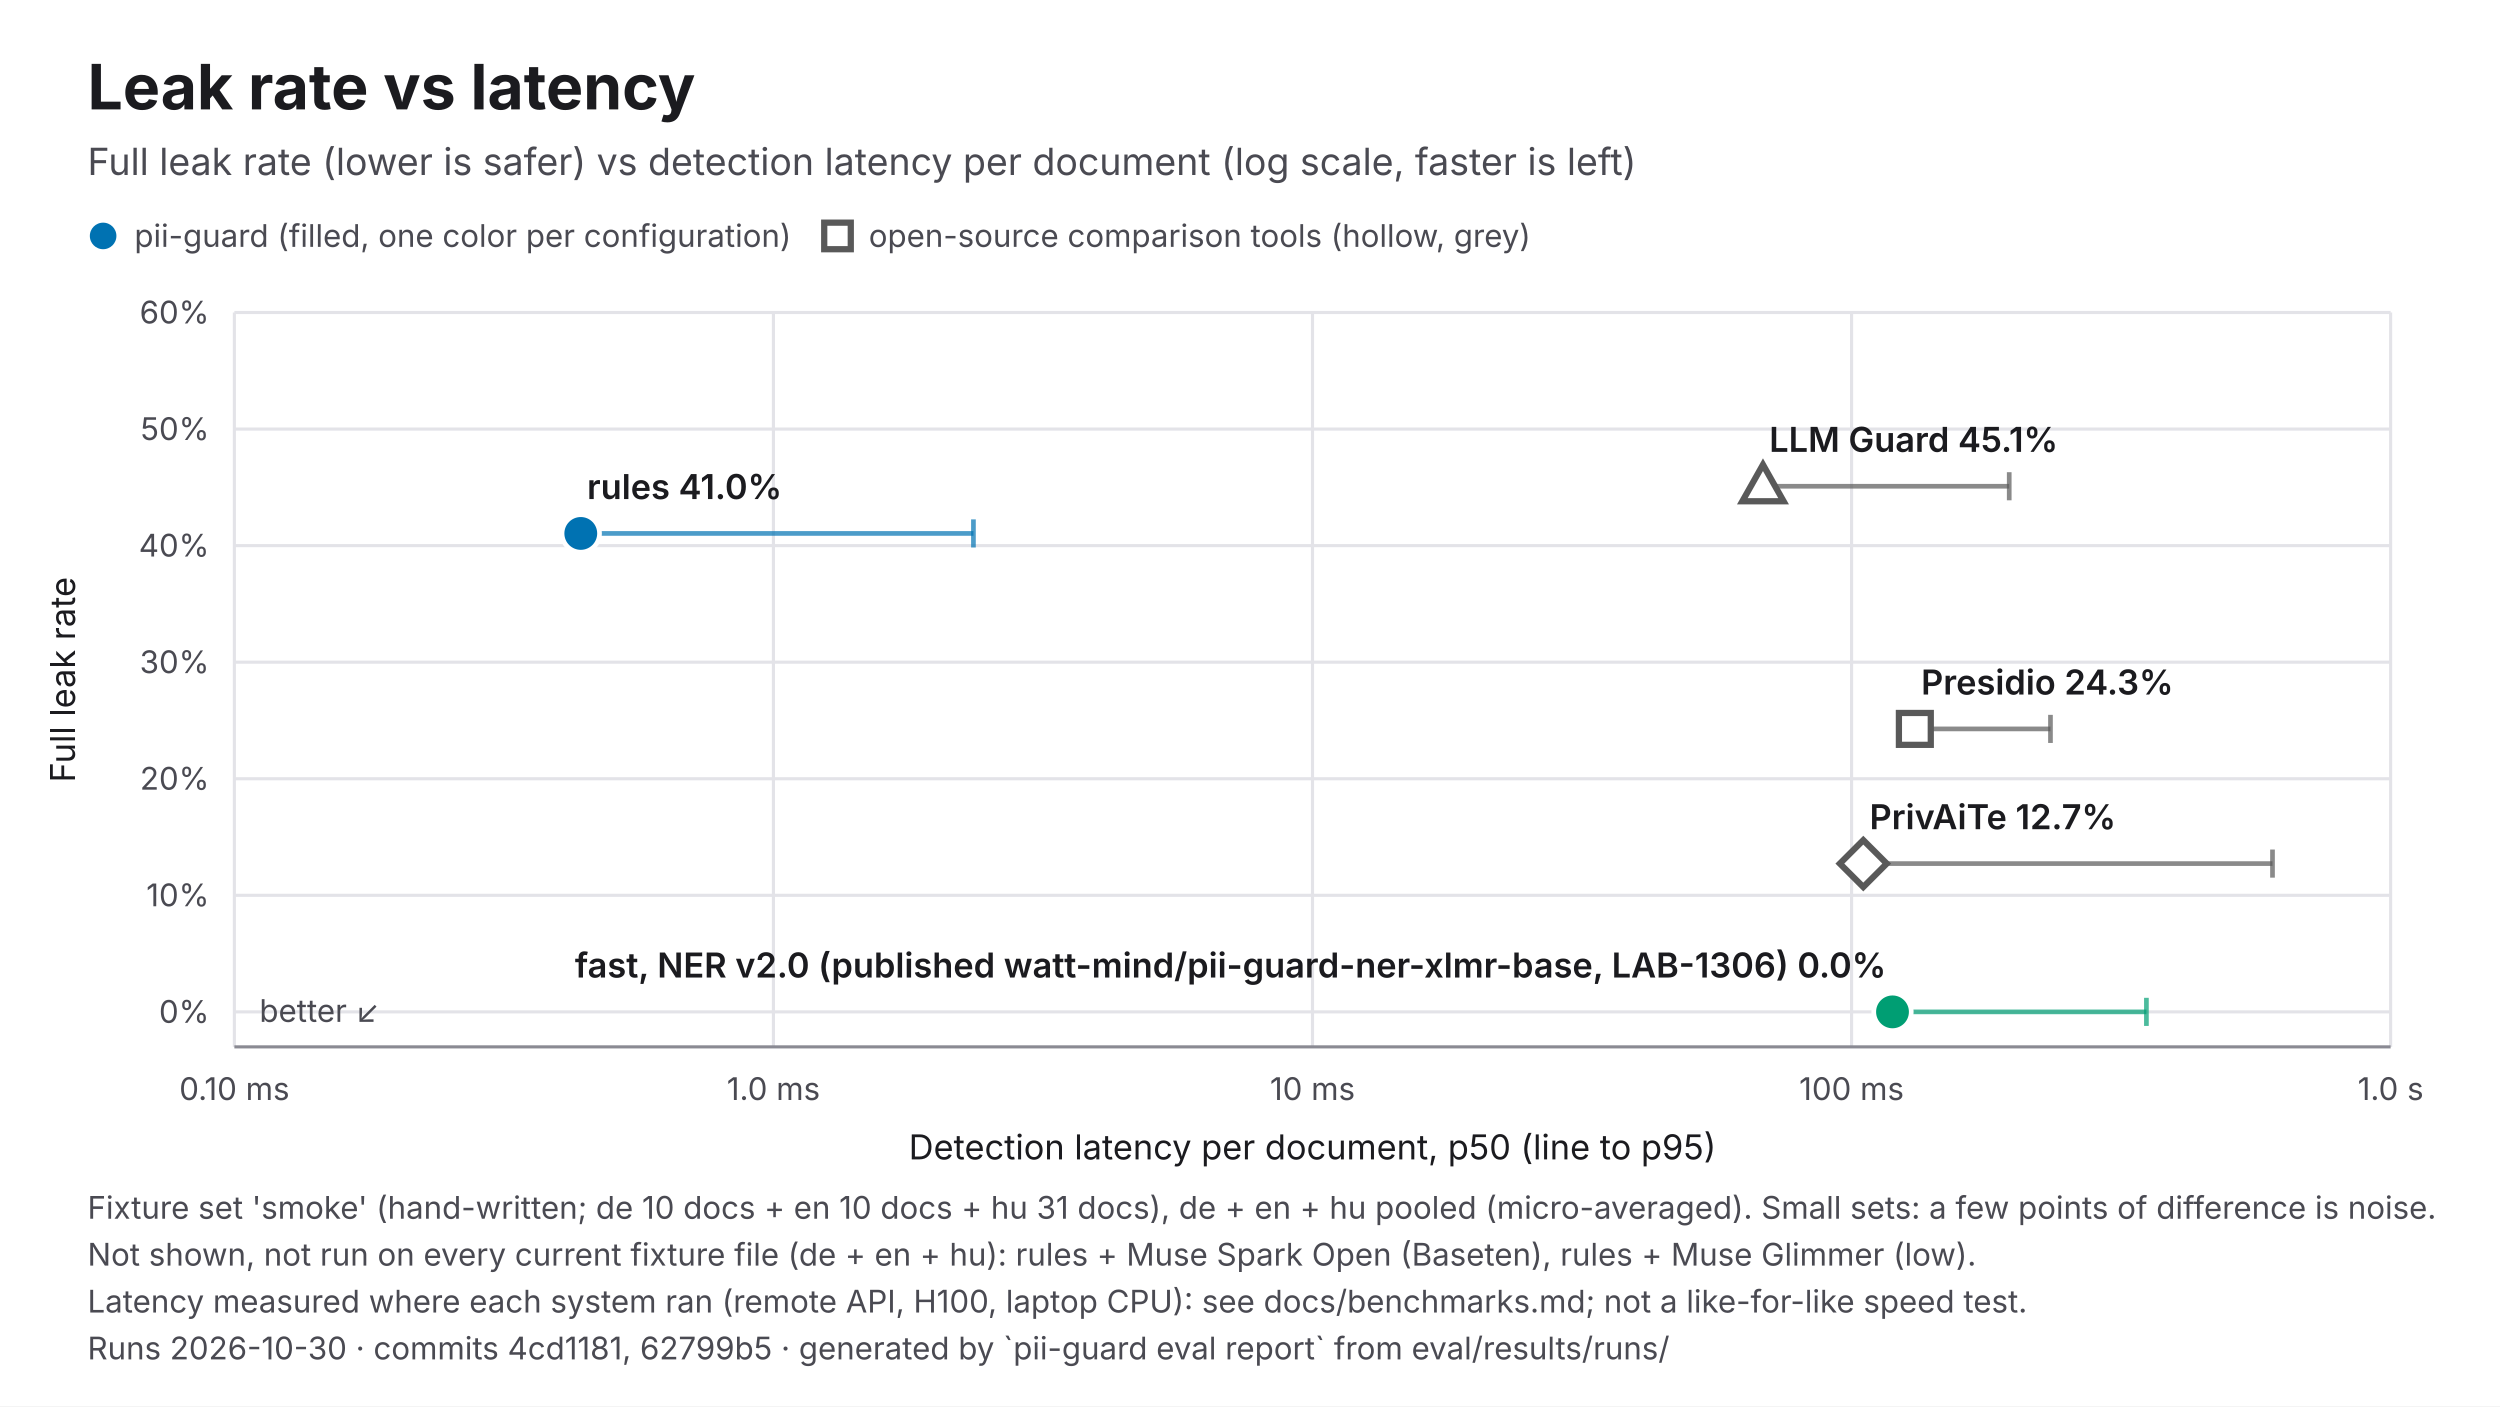
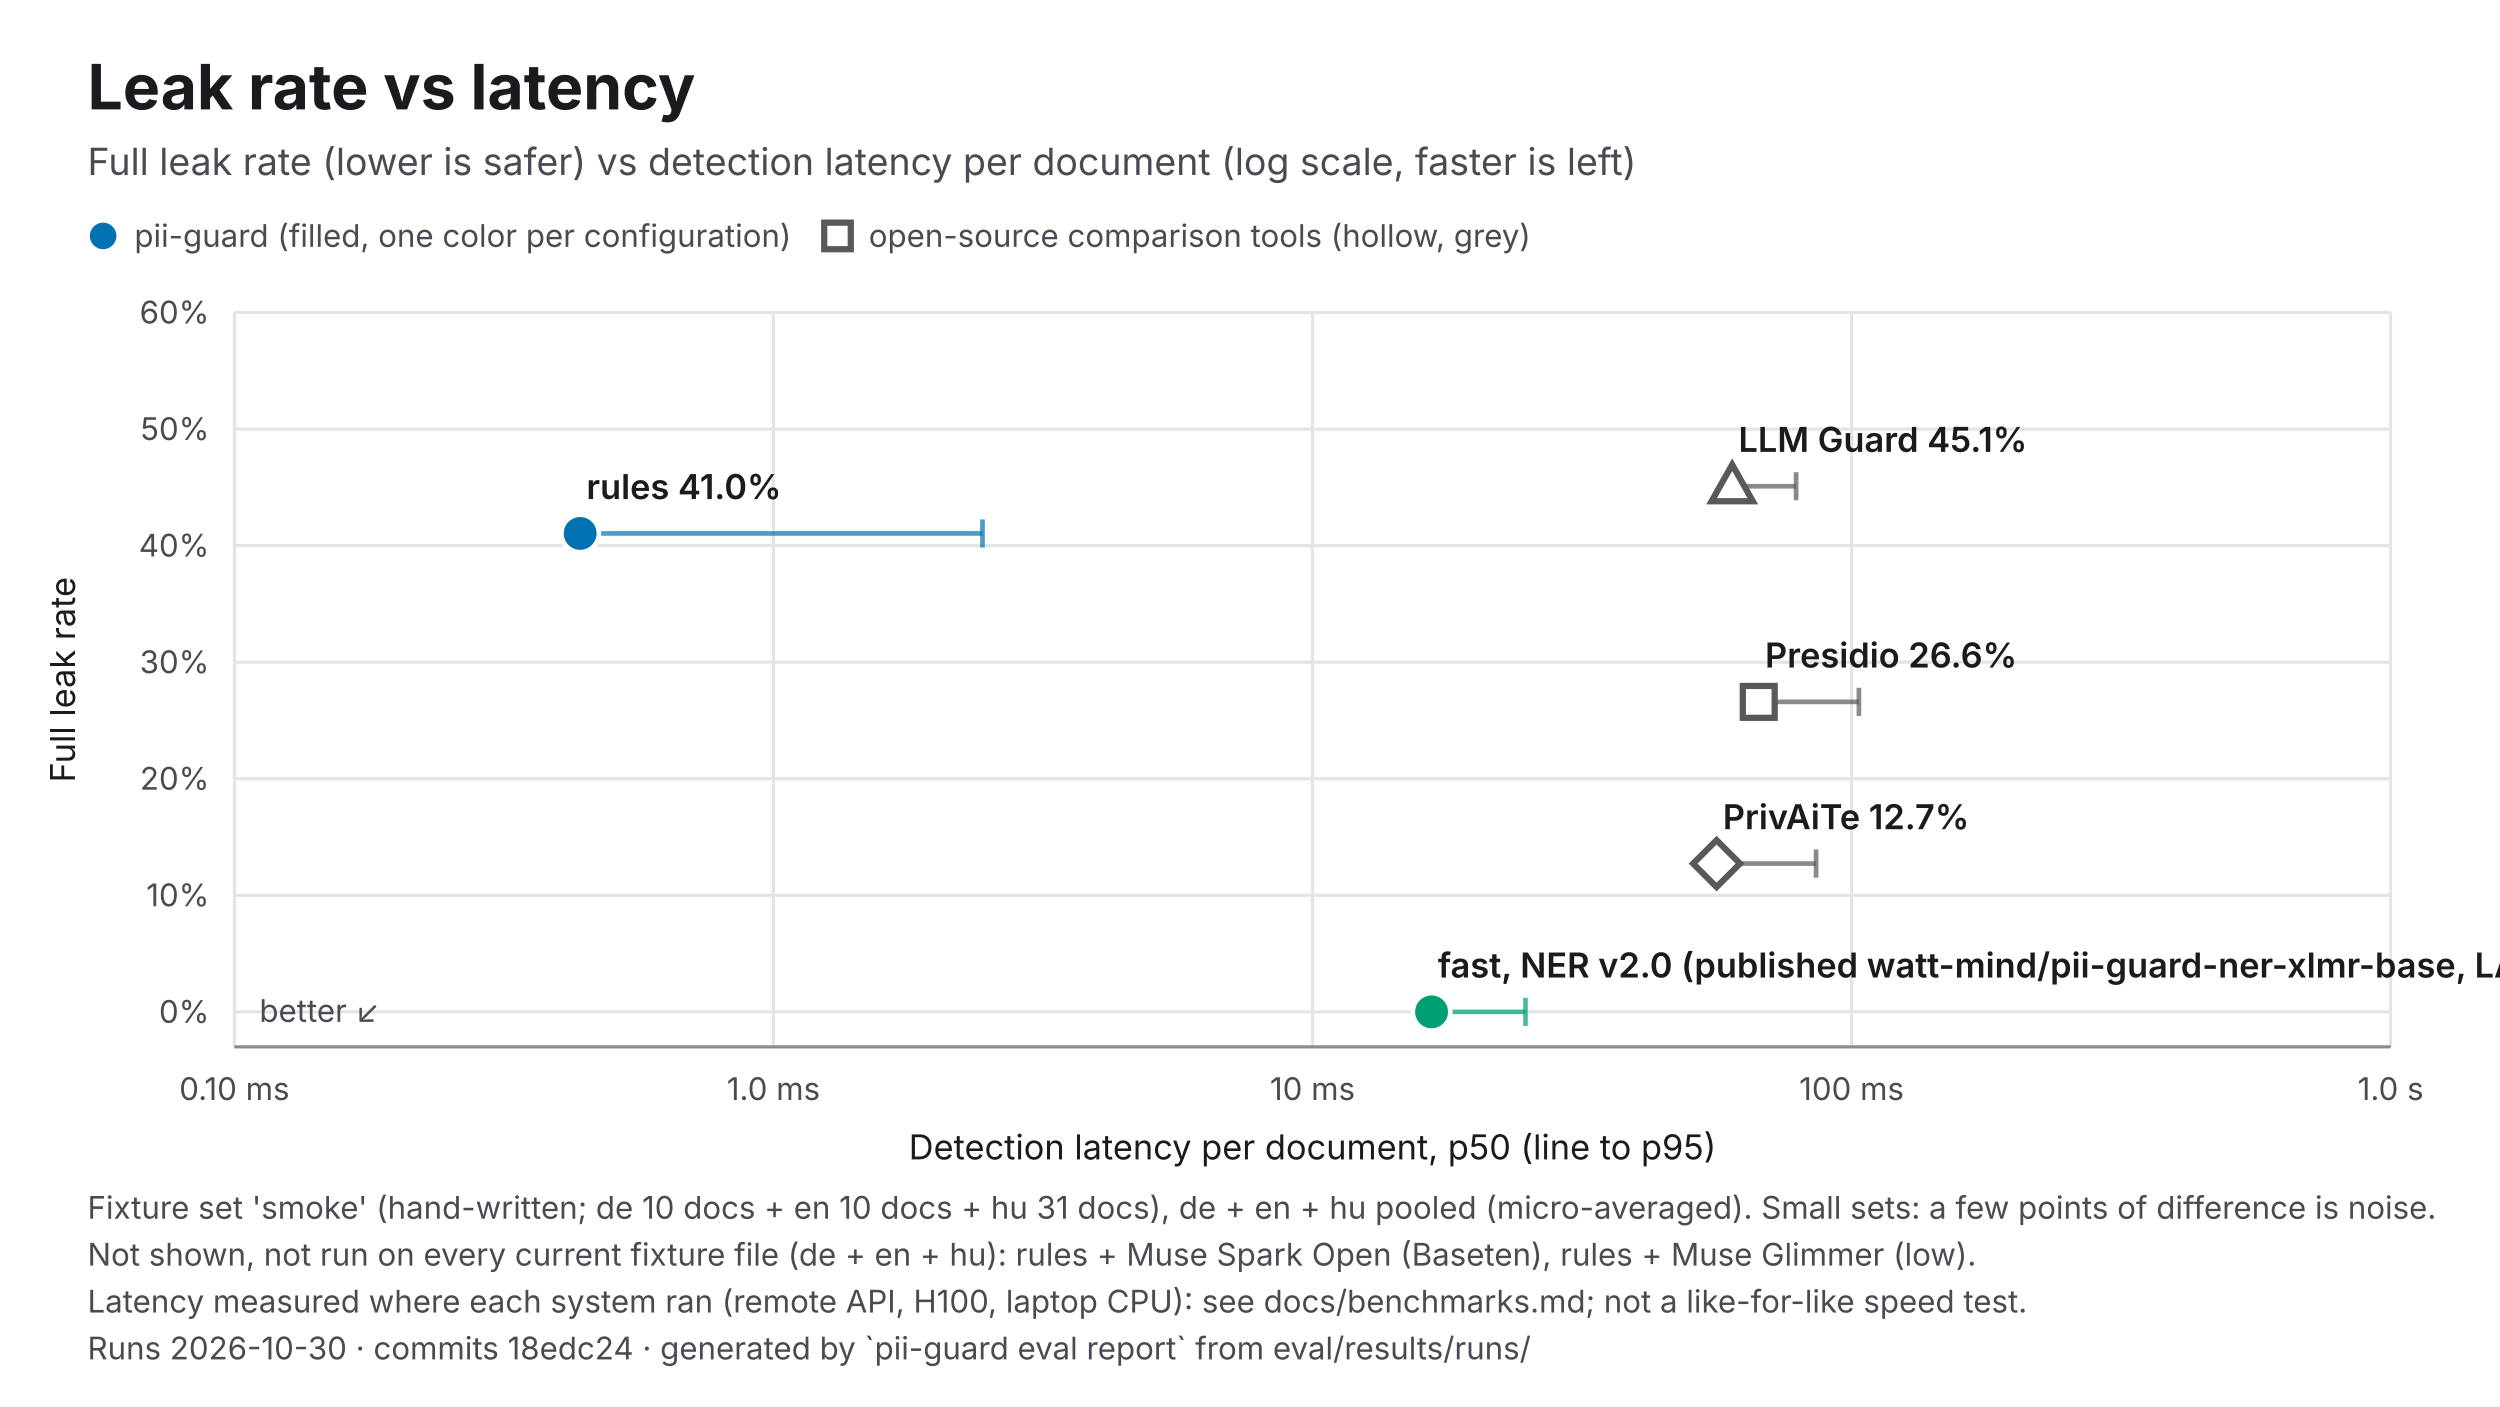
<svg xmlns="http://www.w3.org/2000/svg" viewBox="0 0 1600 900" width="1600" height="900" role="img" aria-labelledby="t d" font-family="Inter, 'Helvetica Neue', Helvetica, Arial, sans-serif">
  <rect width="1600" height="900" fill="#FFFFFF" />
  <text x="56" y="70" font-size="40" fill="#1B1B1F" font-weight="700">Leak rate vs latency</text>
  <text x="56" y="112" font-size="24" fill="#4A4A52">Full leak rate (lower is safer) vs detection latency per document (log scale, faster is left)</text>
  <line x1="150" y1="647.6" x2="1530" y2="647.6" stroke="#E3E3E8" stroke-width="2" />
  <text x="134" y="654.6" font-size="20" fill="#4A4A52" text-anchor="end">0%</text>
  <line x1="150" y1="573" x2="1530" y2="573" stroke="#E3E3E8" stroke-width="2" />
  <text x="134" y="580" font-size="20" fill="#4A4A52" text-anchor="end">10%</text>
  <line x1="150" y1="498.4" x2="1530" y2="498.4" stroke="#E3E3E8" stroke-width="2" />
  <text x="134" y="505.4" font-size="20" fill="#4A4A52" text-anchor="end">20%</text>
  <line x1="150" y1="423.8" x2="1530" y2="423.8" stroke="#E3E3E8" stroke-width="2" />
  <text x="134" y="430.8" font-size="20" fill="#4A4A52" text-anchor="end">30%</text>
  <line x1="150" y1="349.2" x2="1530" y2="349.2" stroke="#E3E3E8" stroke-width="2" />
  <text x="134" y="356.2" font-size="20" fill="#4A4A52" text-anchor="end">40%</text>
  <line x1="150" y1="274.6" x2="1530" y2="274.6" stroke="#E3E3E8" stroke-width="2" />
  <text x="134" y="281.6" font-size="20" fill="#4A4A52" text-anchor="end">50%</text>
  <line x1="150" y1="200" x2="1530" y2="200" stroke="#E3E3E8" stroke-width="2" />
  <text x="134" y="207" font-size="20" fill="#4A4A52" text-anchor="end">60%</text>
  <line x1="150" y1="200" x2="150" y2="670" stroke="#E3E3E8" stroke-width="2" />
  <text x="150" y="704" font-size="20" fill="#4A4A52" text-anchor="middle">0.10 ms</text>
  <line x1="495" y1="200" x2="495" y2="670" stroke="#E3E3E8" stroke-width="2" />
  <text x="495" y="704" font-size="20" fill="#4A4A52" text-anchor="middle">1.0 ms</text>
  <line x1="840" y1="200" x2="840" y2="670" stroke="#E3E3E8" stroke-width="2" />
  <text x="840" y="704" font-size="20" fill="#4A4A52" text-anchor="middle">10 ms</text>
  <line x1="1185" y1="200" x2="1185" y2="670" stroke="#E3E3E8" stroke-width="2" />
  <text x="1185" y="704" font-size="20" fill="#4A4A52" text-anchor="middle">100 ms</text>
  <line x1="1530" y1="200" x2="1530" y2="670" stroke="#E3E3E8" stroke-width="2" />
  <text x="1530" y="704" font-size="20" fill="#4A4A52" text-anchor="middle">1.0 s</text>
  <line x1="150" y1="670" x2="1530" y2="670" stroke="#8A8A93" stroke-width="2" />
  <text x="840" y="742" font-size="22" fill="#1B1B1F" text-anchor="middle">Detection latency per document, p50 (line to p95)</text>
  <text x="48" y="435" font-size="22" fill="#1B1B1F" text-anchor="middle" transform="rotate(-90 48 435)">Full leak rate</text>
  <text x="166" y="654" font-size="20" fill="#4A4A52">better ↙</text>
-   <line x1="371.7" y1="341.4" x2="623" y2="341.4" stroke="#0072B2" stroke-width="3" opacity="0.7" />
-   <line x1="623" y1="332.4" x2="623" y2="350.4" stroke="#0072B2" stroke-width="3" opacity="0.7" />
-   <line x1="1211.2" y1="647.6" x2="1373.7" y2="647.6" stroke="#009E73" stroke-width="3" opacity="0.7" />
-   <line x1="1373.7" y1="638.6" x2="1373.7" y2="656.6" stroke="#009E73" stroke-width="3" opacity="0.7" />
-   <line x1="1225.5" y1="466.5" x2="1312.3" y2="466.5" stroke="#595959" stroke-width="3" opacity="0.7" />
-   <line x1="1312.3" y1="457.5" x2="1312.3" y2="475.5" stroke="#595959" stroke-width="3" opacity="0.7" />
-   <line x1="1128.3" y1="311.2" x2="1285.9" y2="311.2" stroke="#595959" stroke-width="3" opacity="0.7" />
-   <line x1="1285.9" y1="302.2" x2="1285.9" y2="320.2" stroke="#595959" stroke-width="3" opacity="0.7" />
-   <line x1="1192.5" y1="552.7" x2="1454.4" y2="552.7" stroke="#595959" stroke-width="3" opacity="0.7" />
-   <line x1="1454.4" y1="543.7" x2="1454.4" y2="561.7" stroke="#595959" stroke-width="3" opacity="0.7" />
-   <circle cx="371.7" cy="341.4" r="12" fill="#0072B2" stroke="#FFFFFF" stroke-width="3" />
-   <text x="375.7" y="319.4" font-size="22" fill="#1B1B1F" font-weight="600">rules 41.0%</text>
-   <circle cx="1211.2" cy="647.6" r="12" fill="#009E73" stroke="#FFFFFF" stroke-width="3" />
-   <text x="1207.2" y="625.6" font-size="22" fill="#1B1B1F" text-anchor="end" font-weight="600">fast, NER v2.0 (published watt-mind/pii-guard-ner-xlmr-base, LAB-1306) 0.0%</text>
-   <rect x="1215.3" y="456.3" width="20.4" height="20.4" fill="#FFFFFF" stroke="#595959" stroke-width="4" />
-   <text x="1229.5" y="444.5" font-size="22" fill="#1B1B1F" font-weight="600">Presidio 24.3%</text>
-   <polygon points="1128.3,297.4 1141.5,320.8 1115.1,320.8" fill="#FFFFFF" stroke="#595959" stroke-width="4" />
-   <text x="1132.3" y="289.2" font-size="22" fill="#1B1B1F" font-weight="600">LLM Guard 45.1%</text>
-   <polygon points="1192.5,537.7 1207.5,552.7 1192.5,567.7 1177.5,552.7" fill="#FFFFFF" stroke="#595959" stroke-width="4" />
-   <text x="1196.5" y="530.7" font-size="22" fill="#1B1B1F" font-weight="600">PrivAiTe 12.7%</text>
+   <line x1="371.3" y1="341.4" x2="628.8" y2="341.4" stroke="#0072B2" stroke-width="3" opacity="0.7" />
+   <line x1="628.8" y1="332.4" x2="628.8" y2="350.4" stroke="#0072B2" stroke-width="3" opacity="0.7" />
+   <line x1="916.2" y1="647.6" x2="976.3" y2="647.6" stroke="#009E73" stroke-width="3" opacity="0.7" />
+   <line x1="976.3" y1="638.6" x2="976.3" y2="656.6" stroke="#009E73" stroke-width="3" opacity="0.7" />
+   <line x1="1125.6" y1="449.2" x2="1189.7" y2="449.2" stroke="#595959" stroke-width="3" opacity="0.7" />
+   <line x1="1189.7" y1="440.2" x2="1189.7" y2="458.2" stroke="#595959" stroke-width="3" opacity="0.7" />
+   <line x1="1108.6" y1="311.2" x2="1149.5" y2="311.2" stroke="#595959" stroke-width="3" opacity="0.7" />
+   <line x1="1149.5" y1="302.2" x2="1149.5" y2="320.2" stroke="#595959" stroke-width="3" opacity="0.7" />
+   <line x1="1098.6" y1="552.7" x2="1162.3" y2="552.7" stroke="#595959" stroke-width="3" opacity="0.7" />
+   <line x1="1162.3" y1="543.7" x2="1162.3" y2="561.7" stroke="#595959" stroke-width="3" opacity="0.7" />
+   <circle cx="371.3" cy="341.4" r="12" fill="#0072B2" stroke="#FFFFFF" stroke-width="3" />
+   <text x="375.3" y="319.4" font-size="22" fill="#1B1B1F" font-weight="600">rules 41.0%</text>
+   <circle cx="916.2" cy="647.6" r="12" fill="#009E73" stroke="#FFFFFF" stroke-width="3" />
+   <text x="920.2" y="625.6" font-size="22" fill="#1B1B1F" font-weight="600">fast, NER v2.0 (published watt-mind/pii-guard-ner-xlmr-base, LAB-1306) 0.0%</text>
+   <rect x="1115.4" y="439" width="20.4" height="20.4" fill="#FFFFFF" stroke="#595959" stroke-width="4" />
+   <text x="1129.6" y="427.2" font-size="22" fill="#1B1B1F" font-weight="600">Presidio 26.6%</text>
+   <polygon points="1108.6,297.4 1121.8,320.8 1095.4,320.8" fill="#FFFFFF" stroke="#595959" stroke-width="4" />
+   <text x="1112.6" y="289.2" font-size="22" fill="#1B1B1F" font-weight="600">LLM Guard 45.1%</text>
+   <polygon points="1098.6,537.7 1113.6,552.7 1098.6,567.7 1083.6,552.7" fill="#FFFFFF" stroke="#595959" stroke-width="4" />
+   <text x="1102.6" y="530.7" font-size="22" fill="#1B1B1F" font-weight="600">PrivAiTe 12.7%</text>
  <circle cx="66" cy="151" r="10" fill="#0072B2" stroke="#FFFFFF" stroke-width="3" />
  <text x="86" y="158" font-size="20" fill="#4A4A52">pii-guard (filled, one color per configuration)</text>
  <rect x="527.5" y="142.5" width="17" height="17" fill="#FFFFFF" stroke="#595959" stroke-width="4" />
  <text x="556" y="158" font-size="20" fill="#4A4A52">open-source comparison tools (hollow, grey)</text>
  <text x="56" y="780" font-size="20" fill="#4A4A52">Fixture set 'smoke' (hand-written; de 10 docs + en 10 docs + hu 31 docs), de + en + hu pooled (micro-averaged). Small sets: a few points of difference is noise.</text>
  <text x="56" y="810" font-size="20" fill="#4A4A52">Not shown, not run on every current fixture file (de + en + hu): rules + Muse Spark Open (Baseten), rules + Muse Glimmer (low).</text>
  <text x="56" y="840" font-size="20" fill="#4A4A52">Latency measured where each system ran (remote API, H100, laptop CPU): see docs/benchmarks.md; not a like-for-like speed test.</text>
-   <text x="56" y="870" font-size="20" fill="#4A4A52">Runs 2026-10-30 · commits 4cd1181, 62799b5 · generated by `pii-guard eval report` from eval/results/runs/</text>
+   <text x="56" y="870" font-size="20" fill="#4A4A52">Runs 2026-10-30 · commits 18edc24 · generated by `pii-guard eval report` from eval/results/runs/</text>
</svg>
